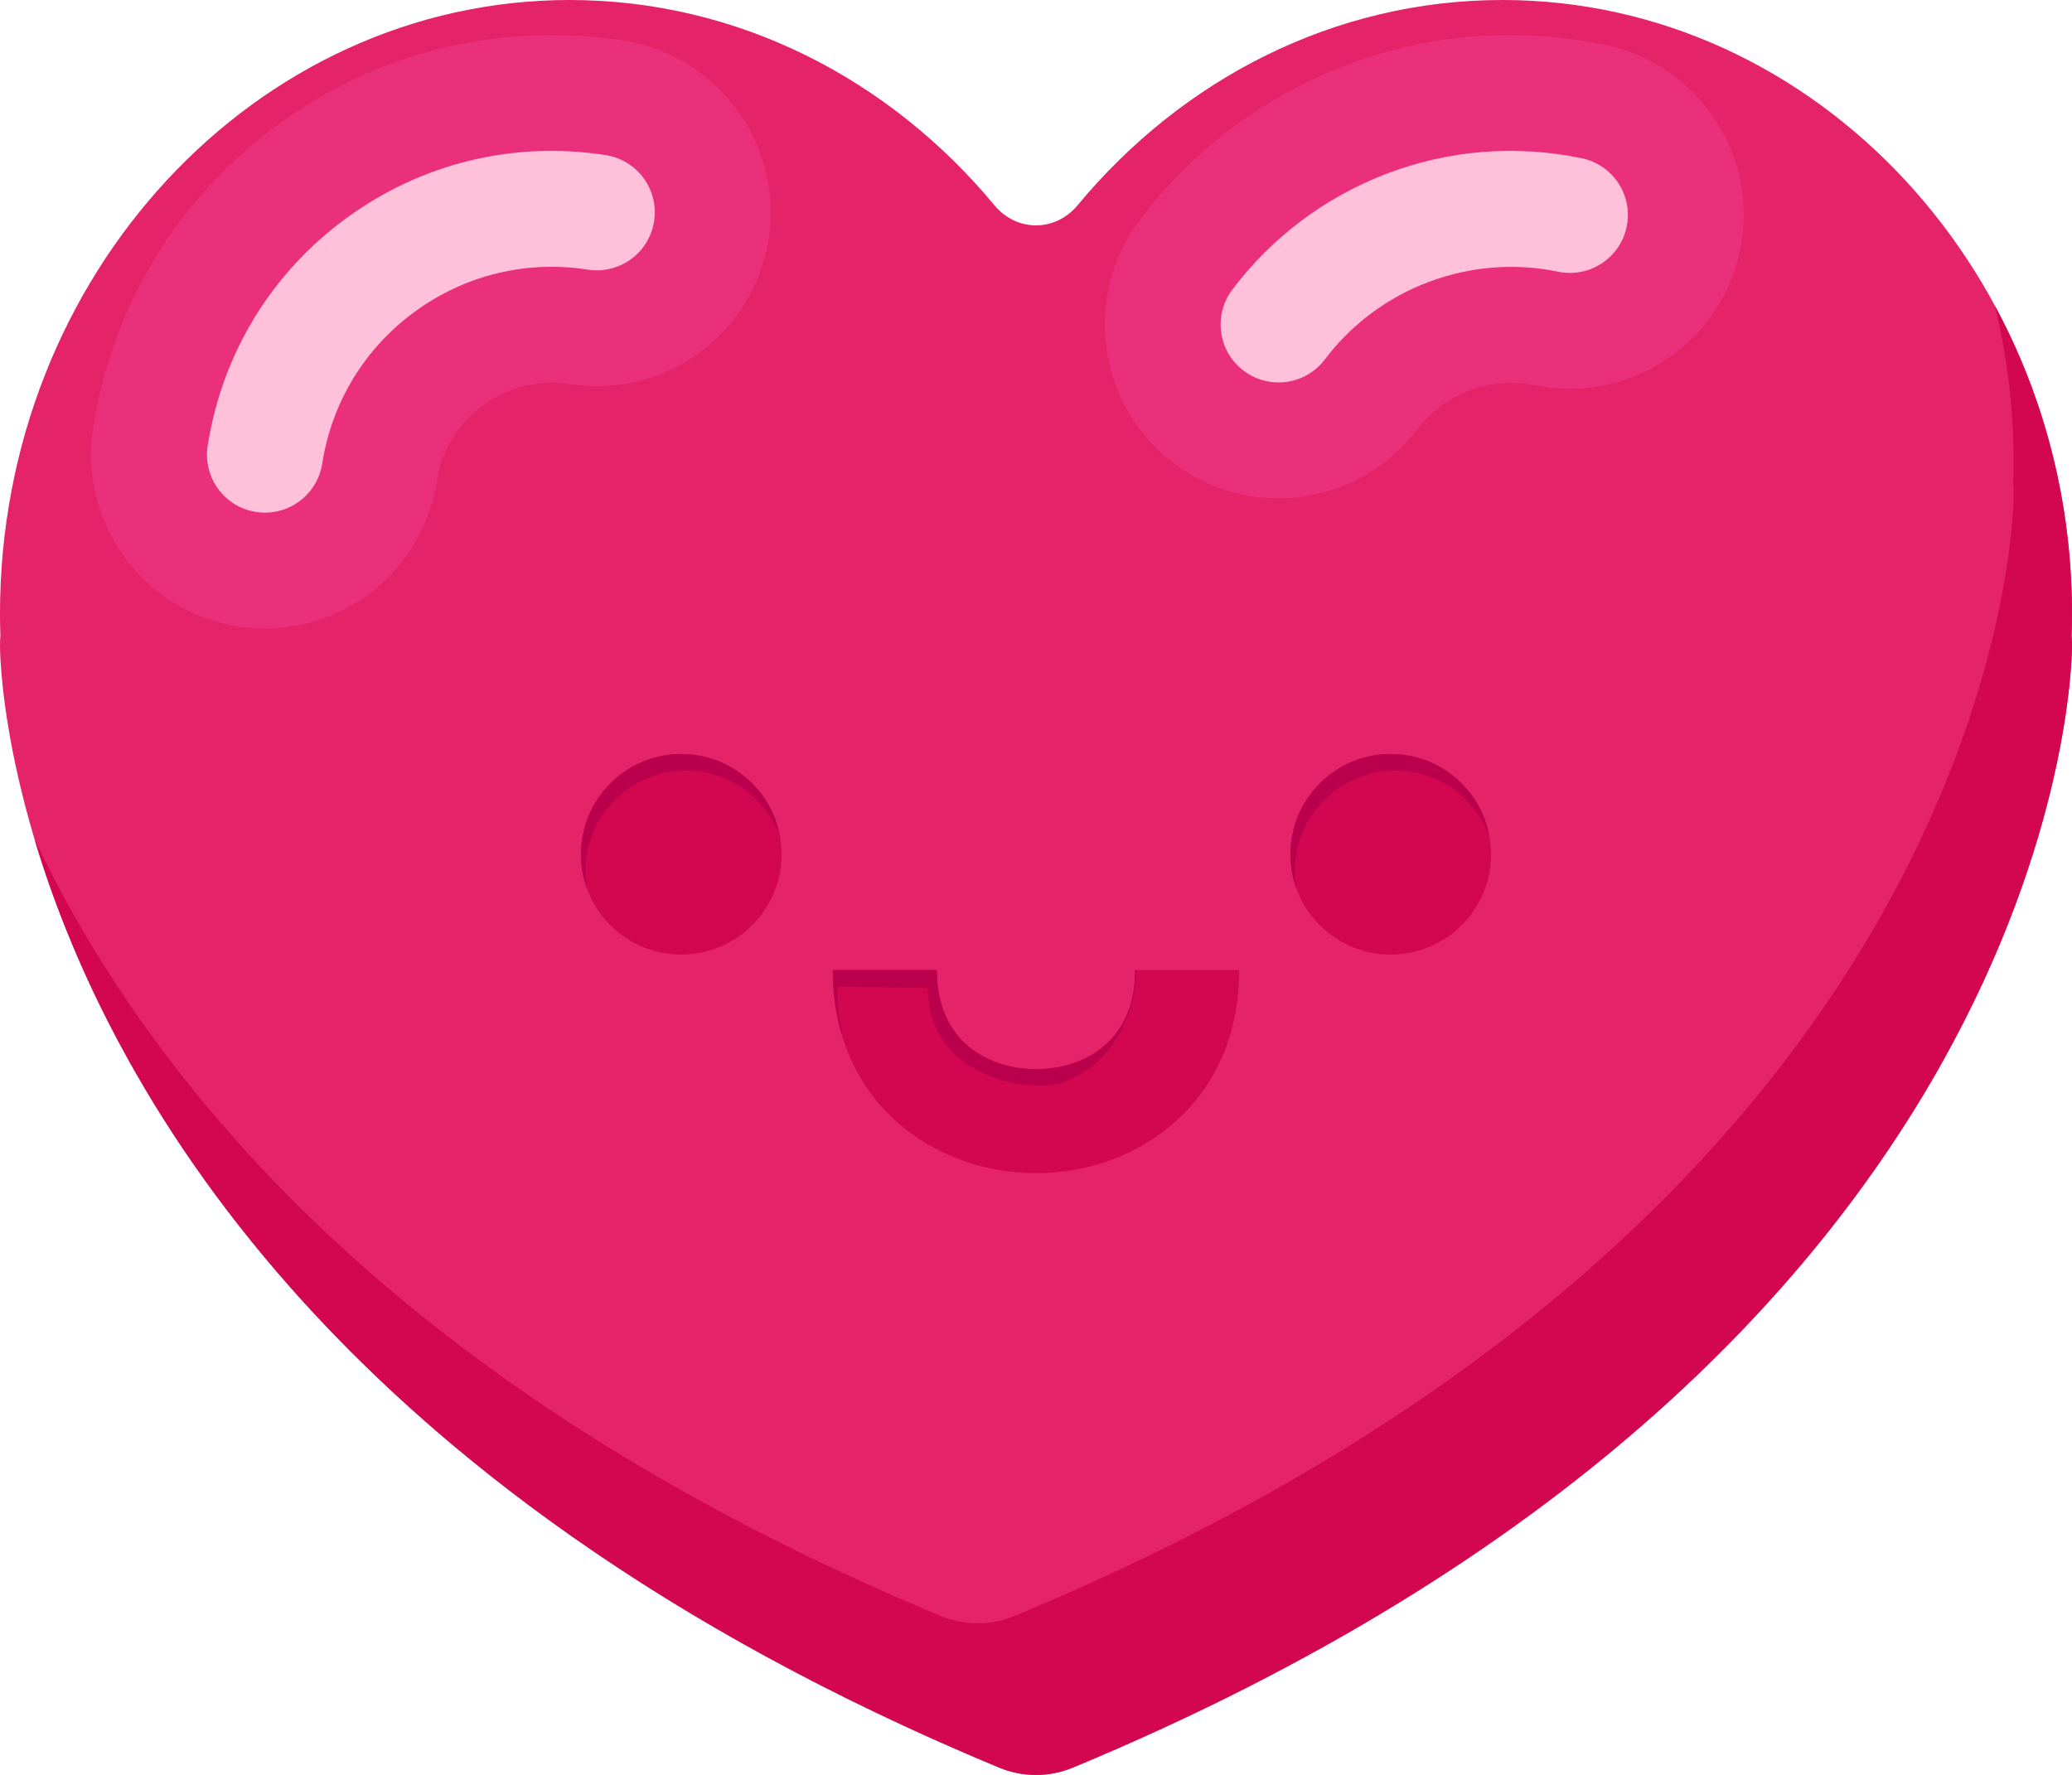
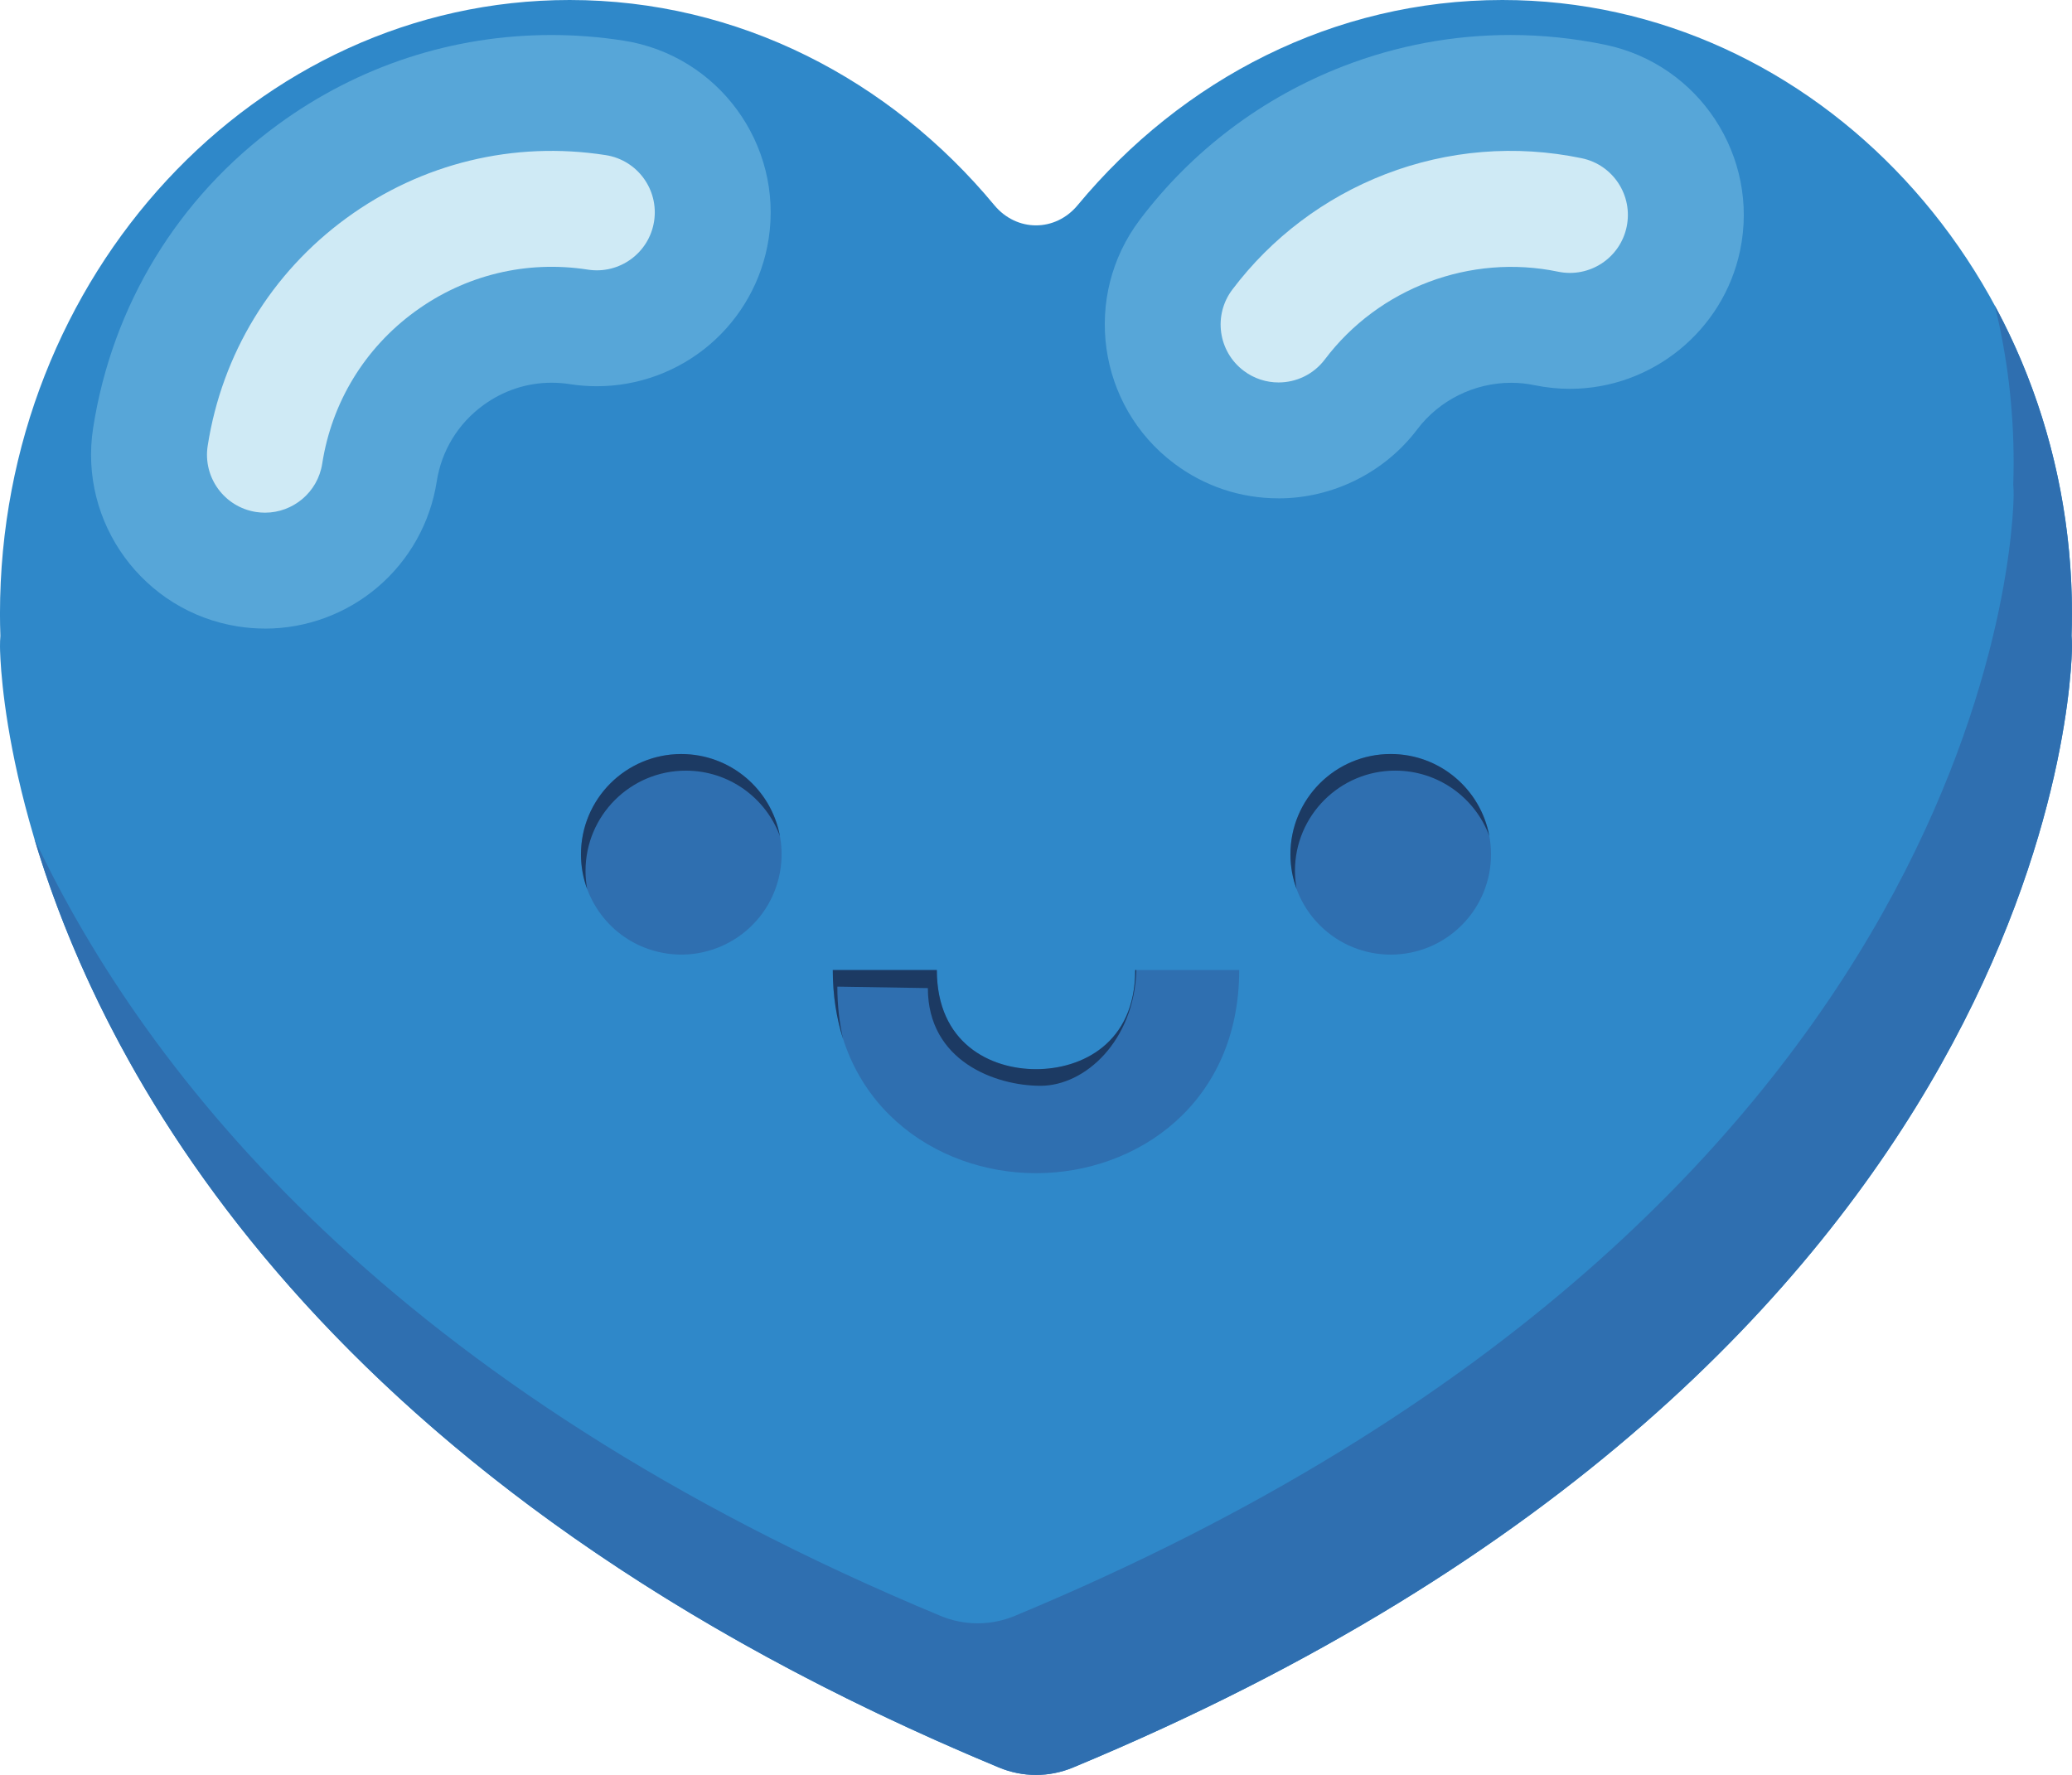
<svg xmlns="http://www.w3.org/2000/svg" id="Layer_2" data-name="Layer 2" viewBox="0 0 991.76 849.71">
  <defs>
    <style>
      .cls-1 {
-         fill: #e52369;
+         fill: #2f88c9;
      }

      .cls-2 {
-         fill: #d30750;
+         fill: #2f6fb0;
      }

      .cls-3 {
-         fill: #ea2f7b;
+         fill: #57a6d8;
      }

      .cls-4 {
-         fill: #ba004c;
+         fill: #1c3a63;
      }

      .cls-5 {
-         fill: #ffc0da;
+         fill: #cfeaf5;
      }
    </style>
  </defs>
  <g id="Background">
    <g>
      <g>
        <path class="cls-1" d="M495.88,849.7c-6.03,0-12.06-1.19-17.79-3.57C7.88,650.67.1,323.33,0,309.49c-.01-1.71.05-3.4.18-5.07-.12-3.59-.19-7.13-.19-10.58C0,131.82,122.31,0,272.65,0c80.7,0,153.33,37.98,203.29,98.23,10.69,12.88,29.19,12.88,39.87,0C565.78,37.98,638.41,0,719.11,0c150.34,0,272.65,131.82,272.65,293.84,0,3.46-.06,7-.19,10.59.14,1.67.2,3.35.18,5.06-.1,13.84-7.88,341.18-478.09,536.64-5.72,2.38-11.75,3.57-17.79,3.57Z" />
        <path class="cls-2" d="M991.56,304.44c.14,1.66.21,3.34.19,5.05-.11,13.84-7.89,341.19-478.1,536.64-5.71,2.39-11.75,3.58-17.78,3.58s-12.07-1.19-17.78-3.58C155.59,712.08,50.63,515.98,16.46,401.54c53.64,113.69,172.1,263.27,433.71,372.02,5.73,2.39,11.76,3.56,17.79,3.56s12.05-1.18,17.78-3.56c470.21-195.46,477.99-522.8,478.08-536.64.01-1.71-.04-3.4-.18-5.06.12-3.59.18-7.13.18-10.58,0-25.9-3.12-51.01-8.99-74.94,23.45,43.37,36.91,93.78,36.91,147.51,0,3.45-.07,7-.19,10.6Z" />
        <g>
          <path class="cls-3" d="M126.85,300.91c-4.27,0-8.59-.33-12.83-.99-45.36-7.07-76.5-49.7-69.44-95.04,9.14-58.68,40.59-110.28,88.54-145.3,38.36-28.02,83.58-42.82,130.77-42.82,11.5,0,23.14.9,34.58,2.69,45.34,7.07,76.48,49.7,69.42,95.04-3.07,19.73-13.15,37.71-28.37,50.63-15.03,12.76-34.15,19.78-53.83,19.78-4.28,0-8.59-.33-12.83-.99-2.96-.46-5.93-.69-8.86-.69-11.75,0-23.06,3.73-32.71,10.78-12.05,8.8-19.96,21.77-22.25,36.52-3.07,19.73-13.15,37.71-28.37,50.63-15.03,12.76-34.15,19.78-53.83,19.78Z" />
          <path class="cls-5" d="M126.85,245.43c-1.42,0-2.86-.11-4.3-.33-15.14-2.36-25.5-16.54-23.14-31.68,6.86-44.03,30.46-82.76,66.44-109.04,35.99-26.28,80.06-36.98,124.09-30.12,15.14,2.36,25.5,16.54,23.14,31.68-2.36,15.14-16.54,25.49-31.68,23.14-29.39-4.58-58.8,2.56-82.82,20.1-24.02,17.54-39.77,43.39-44.35,72.78-2.13,13.69-13.94,23.47-27.38,23.47Z" />
        </g>
        <g>
          <path class="cls-3" d="M611.97,238.57c-18.23,0-35.56-5.81-50.12-16.8-36.62-27.64-43.93-79.93-16.29-116.55,25.01-33.14,58.73-58.58,97.52-73.57,25.6-9.89,52.47-14.9,79.88-14.9,15.2,0,30.48,1.58,45.43,4.69,44.93,9.35,73.87,53.51,64.52,98.43-7.99,38.4-42.25,66.27-81.46,66.27-5.67,0-11.38-.59-16.95-1.74-3.68-.77-7.43-1.15-11.18-1.15-17.61,0-34.4,8.32-44.91,22.24-15.63,20.72-40.48,33.09-66.45,33.09Z" />
          <path class="cls-5" d="M611.97,183.09c-5.82,0-11.69-1.82-16.69-5.6-12.23-9.23-14.66-26.62-5.43-38.85,18.78-24.88,44.1-43.98,73.23-55.24,29.95-11.57,62.45-14.22,94.01-7.65,15,3.12,24.63,17.81,21.51,32.81-3.12,15-17.82,24.62-32.81,21.51-41.97-8.73-85.81,7.75-111.65,41.99-5.45,7.23-13.76,11.03-22.16,11.03Z" />
        </g>
      </g>
      <g>
        <g>
          <circle class="cls-2" cx="326.1" cy="408.99" r="48.01" transform="translate(-146.87 632.4) rotate(-76.72)" />
          <circle class="cls-2" cx="665.67" cy="408.99" r="48.01" transform="translate(-94.23 590.49) rotate(-45)" />
        </g>
        <path class="cls-2" d="M495.88,561.64c-48.33,0-97.26-33.41-97.26-97.26h49.79c0,35.04,25.57,47.47,47.47,47.47s47.47-12.43,47.47-47.47h49.79c0,63.85-48.93,97.26-97.26,97.26Z" />
        <g>
          <path class="cls-4" d="M373.32,400.31c-6.77-18.33-24.39-31.38-45.05-31.38-26.53,0-48.01,21.5-48.01,48.01,0,3.01.27,5.95.83,8.79-1.94-5.22-3.01-10.85-3.01-16.72,0-26.53,21.5-48.03,48.03-48.03,23.54,0,43.13,16.97,47.21,39.34Z" />
          <path class="cls-4" d="M712.85,400.21c-6.77-18.28-24.39-31.29-45.02-31.29-26.5,0-48.01,21.5-48.01,48.01,0,2.96.27,5.85.8,8.66-1.92-5.17-2.96-10.78-2.96-16.6,0-26.53,21.5-48.03,48.01-48.03,23.52,0,43.08,16.92,47.18,39.25Z" />
        </g>
        <path class="cls-4" d="M543.92,464.36c-.97,33.81-24.44,55.44-45.87,55.44s-53.93-11.72-53.93-46.77l-43.32-.7c0,8.96.97,17.33,2.74,25.07-3.16-9.9-4.93-20.92-4.93-33.03h49.81c0,35.05,25.58,47.47,47.48,47.47s47.48-12.43,47.48-47.47h.56Z" />
      </g>
    </g>
  </g>
</svg>
